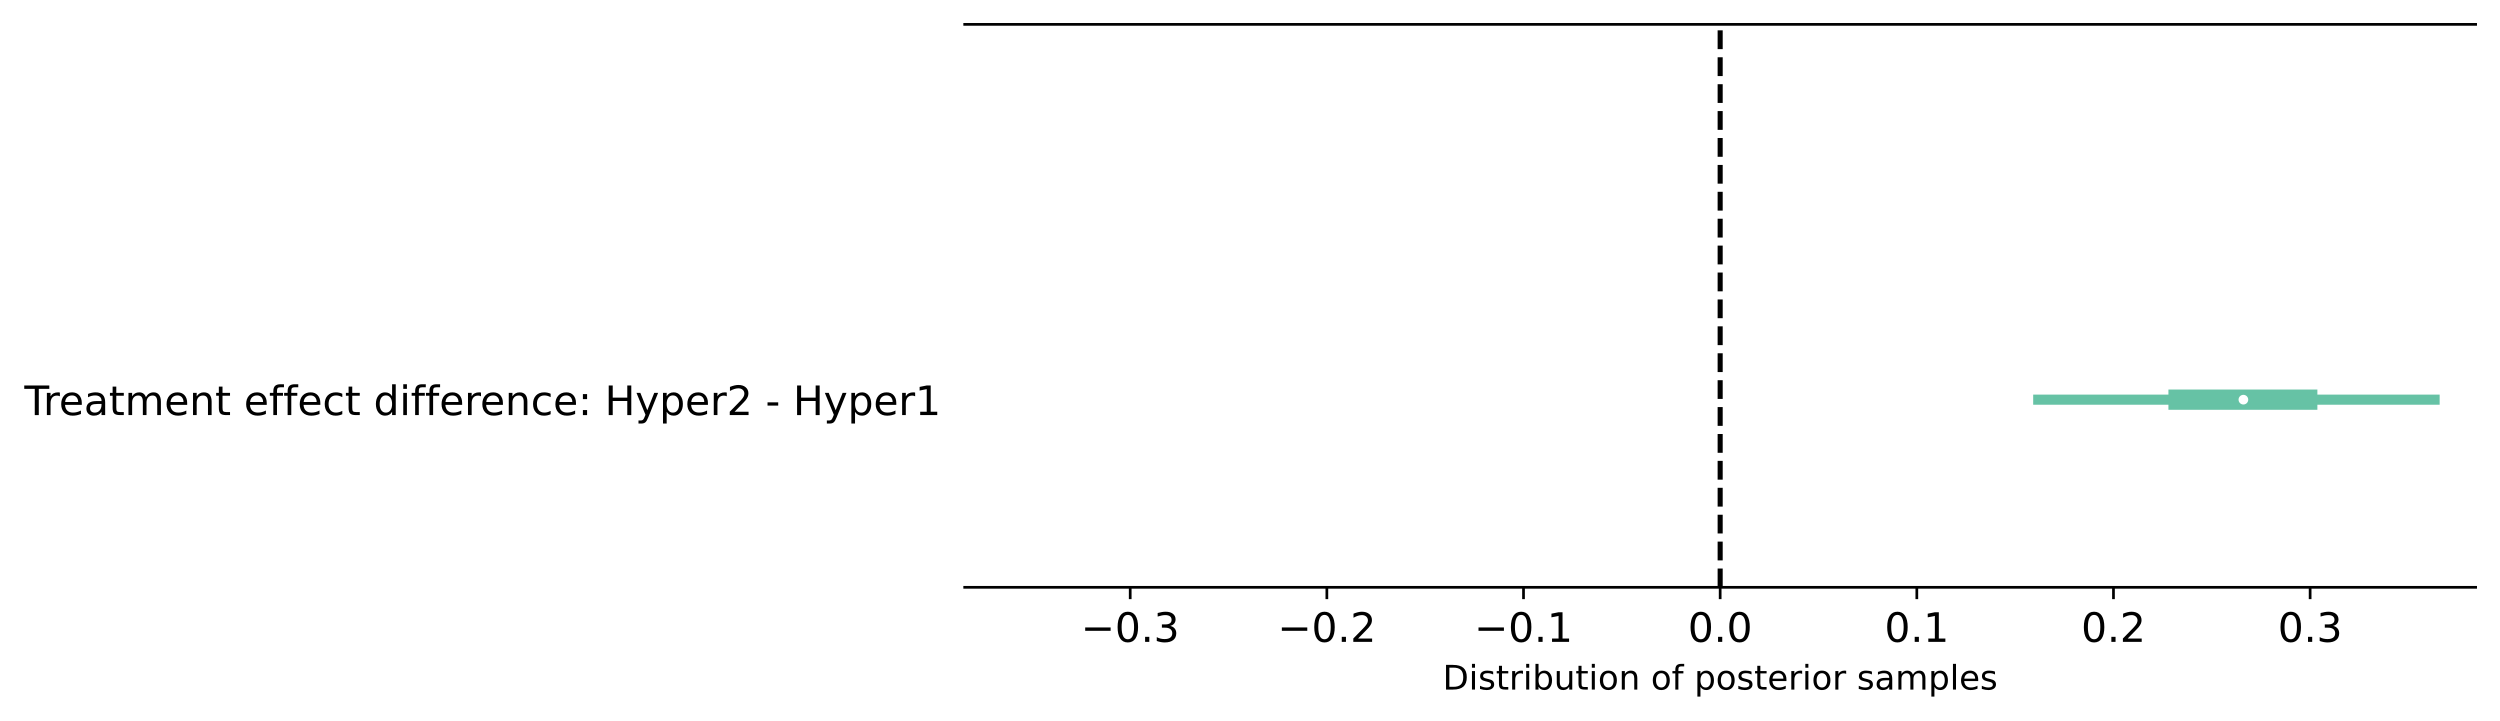
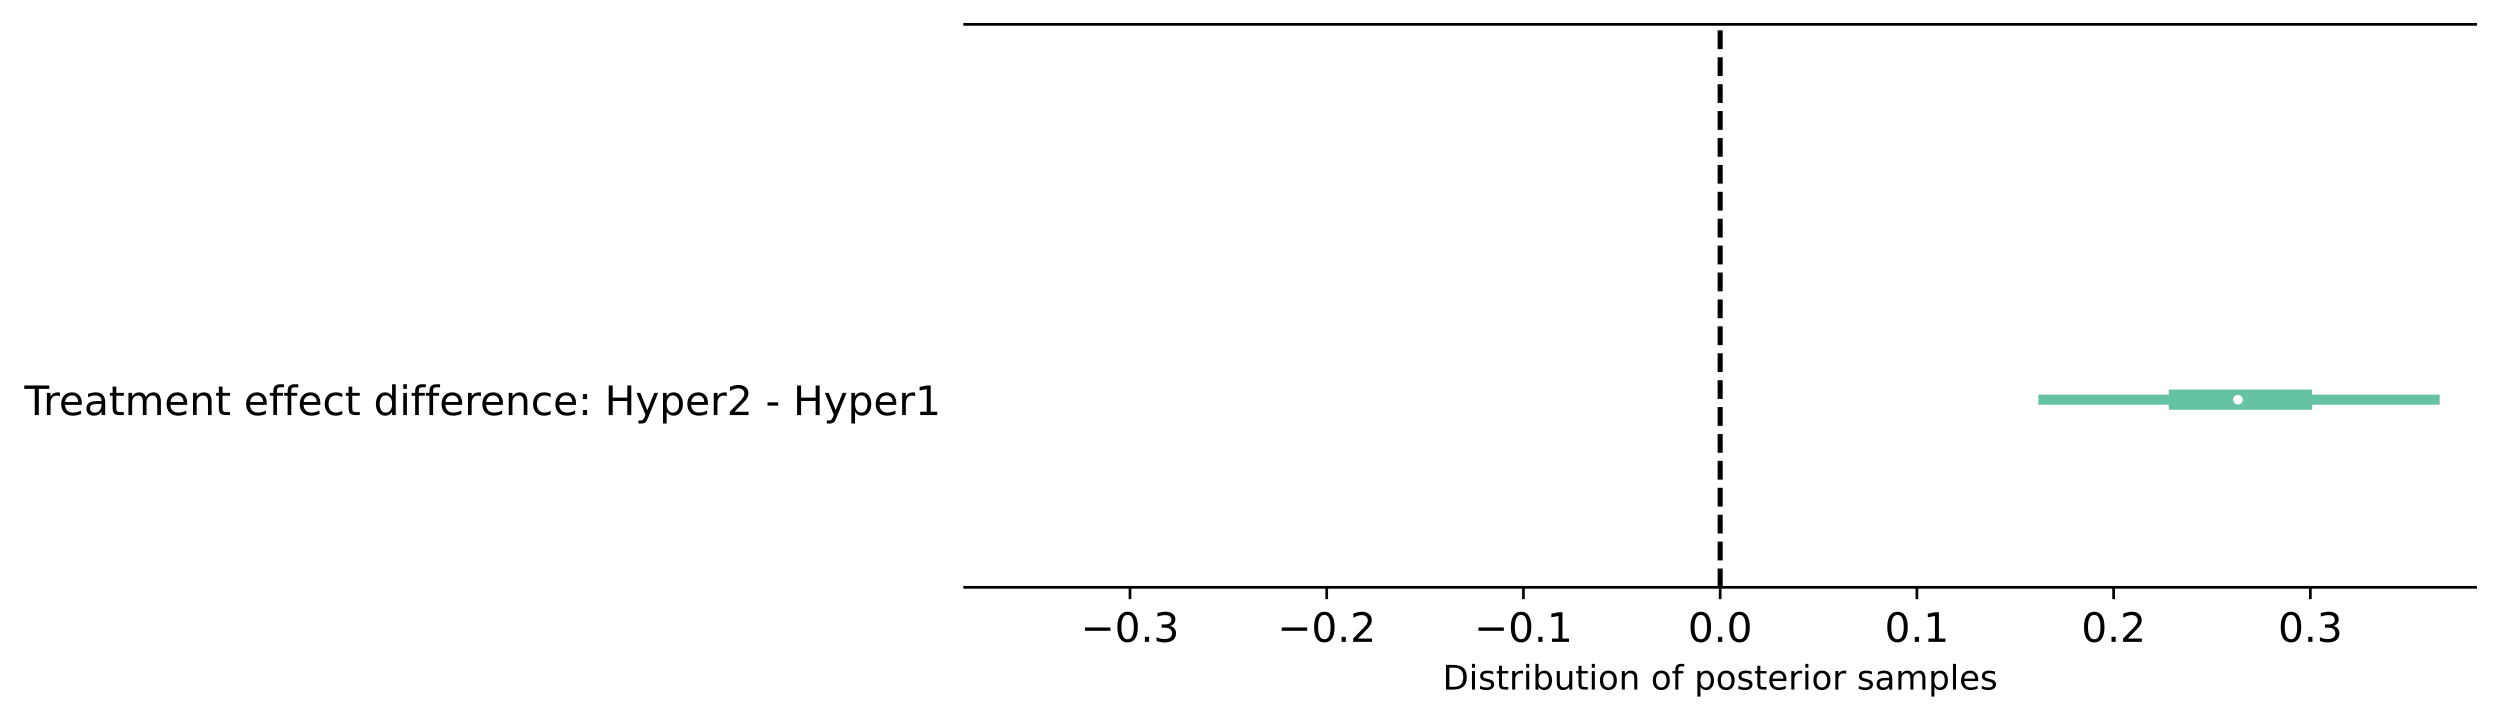
<svg xmlns="http://www.w3.org/2000/svg" xmlns:xlink="http://www.w3.org/1999/xlink" width="738.617pt" height="213.012pt" viewBox="0 0 738.617 213.012" version="1.1">
  <defs>
    <style type="text/css">*{stroke-linejoin: round; stroke-linecap: butt}</style>
  </defs>
  <g id="figure_1">
    <g id="patch_1">
      <path d="M 0 213.012  L 738.617 213.012  L 738.617 0  L 0 0  z " style="fill: #ffffff" />
    </g>
    <g id="axes_1">
      <g id="patch_2">
        <path d="M 285.017 173.52  L 731.418 173.52  L 731.418 7.2  L 285.017 7.2  z " style="fill: #ffffff" />
      </g>
      <g id="matplotlib.axis_1">
        <g id="xtick_1">
          <g id="line2d_1">
            <defs>
-               <path id="m37357a82bc" d="M 0 0  L 0 3.5  " style="stroke: #000000; stroke-width: 0.8" />
+               <path id="m2306883485" d="M 0 0  L 0 3.5  " style="stroke: #000000; stroke-width: 0.8" />
            </defs>
            <g>
-               <use xlink:href="#m37357a82bc" x="333.916" y="173.52" style="stroke: #000000; stroke-width: 0.8" />
+               <use xlink:href="#m2306883485" x="333.85" y="173.52" style="stroke: #000000; stroke-width: 0.8" />
            </g>
          </g>
          <g id="text_1">
-             <g transform="translate(319.3463 189.6381) scale(0.12 -0.12)">
+             <g transform="translate(319.2798 189.6381) scale(0.12 -0.12)">
              <defs>
                <path id="DejaVuSans-2212" d="M 678 2272  L 4684 2272  L 4684 1741  L 678 1741  L 678 2272  z " transform="scale(0.015625)" />
                <path id="DejaVuSans-30" d="M 2034 4250  Q 1547 4250 1301 3770  Q 1056 3291 1056 2328  Q 1056 1369 1301 889  Q 1547 409 2034 409  Q 2525 409 2770 889  Q 3016 1369 3016 2328  Q 3016 3291 2770 3770  Q 2525 4250 2034 4250  z M 2034 4750  Q 2819 4750 3233 4129  Q 3647 3509 3647 2328  Q 3647 1150 3233 529  Q 2819 -91 2034 -91  Q 1250 -91 836 529  Q 422 1150 422 2328  Q 422 3509 836 4129  Q 1250 4750 2034 4750  z " transform="scale(0.015625)" />
                <path id="DejaVuSans-2e" d="M 684 794  L 1344 794  L 1344 0  L 684 0  L 684 794  z " transform="scale(0.015625)" />
                <path id="DejaVuSans-33" d="M 2597 2516  Q 3050 2419 3304 2112  Q 3559 1806 3559 1356  Q 3559 666 3084 287  Q 2609 -91 1734 -91  Q 1441 -91 1130 -33  Q 819 25 488 141  L 488 750  Q 750 597 1062 519  Q 1375 441 1716 441  Q 2309 441 2620 675  Q 2931 909 2931 1356  Q 2931 1769 2642 2001  Q 2353 2234 1838 2234  L 1294 2234  L 1294 2753  L 1863 2753  Q 2328 2753 2575 2939  Q 2822 3125 2822 3475  Q 2822 3834 2567 4026  Q 2313 4219 1838 4219  Q 1578 4219 1281 4162  Q 984 4106 628 3988  L 628 4550  Q 988 4650 1302 4700  Q 1616 4750 1894 4750  Q 2613 4750 3031 4423  Q 3450 4097 3450 3541  Q 3450 3153 3228 2886  Q 3006 2619 2597 2516  z " transform="scale(0.015625)" />
              </defs>
              <use xlink:href="#DejaVuSans-2212" />
              <use xlink:href="#DejaVuSans-30" x="83.789" />
              <use xlink:href="#DejaVuSans-2e" x="147.412" />
              <use xlink:href="#DejaVuSans-33" x="179.199" />
            </g>
          </g>
        </g>
        <g id="xtick_2">
          <g id="line2d_2">
            <g>
-               <use xlink:href="#m37357a82bc" x="392.016" y="173.52" style="stroke: #000000; stroke-width: 0.8" />
+               <use xlink:href="#m2306883485" x="391.972" y="173.52" style="stroke: #000000; stroke-width: 0.8" />
            </g>
          </g>
          <g id="text_2">
-             <g transform="translate(377.4468 189.6381) scale(0.12 -0.12)">
+             <g transform="translate(377.4025 189.6381) scale(0.12 -0.12)">
              <defs>
                <path id="DejaVuSans-32" d="M 1228 531  L 3431 531  L 3431 0  L 469 0  L 469 531  Q 828 903 1448 1529  Q 2069 2156 2228 2338  Q 2531 2678 2651 2914  Q 2772 3150 2772 3378  Q 2772 3750 2511 3984  Q 2250 4219 1831 4219  Q 1534 4219 1204 4116  Q 875 4013 500 3803  L 500 4441  Q 881 4594 1212 4672  Q 1544 4750 1819 4750  Q 2544 4750 2975 4387  Q 3406 4025 3406 3419  Q 3406 3131 3298 2873  Q 3191 2616 2906 2266  Q 2828 2175 2409 1742  Q 1991 1309 1228 531  z " transform="scale(0.015625)" />
              </defs>
              <use xlink:href="#DejaVuSans-2212" />
              <use xlink:href="#DejaVuSans-30" x="83.789" />
              <use xlink:href="#DejaVuSans-2e" x="147.412" />
              <use xlink:href="#DejaVuSans-32" x="179.199" />
            </g>
          </g>
        </g>
        <g id="xtick_3">
          <g id="line2d_3">
            <g>
-               <use xlink:href="#m37357a82bc" x="450.117" y="173.52" style="stroke: #000000; stroke-width: 0.8" />
+               <use xlink:href="#m2306883485" x="450.095" y="173.52" style="stroke: #000000; stroke-width: 0.8" />
            </g>
          </g>
          <g id="text_3">
-             <g transform="translate(435.5473 189.6381) scale(0.12 -0.12)">
+             <g transform="translate(435.5252 189.6381) scale(0.12 -0.12)">
              <defs>
                <path id="DejaVuSans-31" d="M 794 531  L 1825 531  L 1825 4091  L 703 3866  L 703 4441  L 1819 4666  L 2450 4666  L 2450 531  L 3481 531  L 3481 0  L 794 0  L 794 531  z " transform="scale(0.015625)" />
              </defs>
              <use xlink:href="#DejaVuSans-2212" />
              <use xlink:href="#DejaVuSans-30" x="83.789" />
              <use xlink:href="#DejaVuSans-2e" x="147.412" />
              <use xlink:href="#DejaVuSans-31" x="179.199" />
            </g>
          </g>
        </g>
        <g id="xtick_4">
          <g id="line2d_4">
            <g>
-               <use xlink:href="#m37357a82bc" x="508.217" y="173.52" style="stroke: #000000; stroke-width: 0.8" />
+               <use xlink:href="#m2306883485" x="508.217" y="173.52" style="stroke: #000000; stroke-width: 0.8" />
            </g>
          </g>
          <g id="text_4">
            <g transform="translate(498.6756 189.6381) scale(0.12 -0.12)">
              <use xlink:href="#DejaVuSans-30" />
              <use xlink:href="#DejaVuSans-2e" x="63.623" />
              <use xlink:href="#DejaVuSans-30" x="95.41" />
            </g>
          </g>
        </g>
        <g id="xtick_5">
          <g id="line2d_5">
            <g>
-               <use xlink:href="#m37357a82bc" x="566.318" y="173.52" style="stroke: #000000; stroke-width: 0.8" />
+               <use xlink:href="#m2306883485" x="566.34" y="173.52" style="stroke: #000000; stroke-width: 0.8" />
            </g>
          </g>
          <g id="text_5">
-             <g transform="translate(556.7761 189.6381) scale(0.12 -0.12)">
+             <g transform="translate(556.7983 189.6381) scale(0.12 -0.12)">
              <use xlink:href="#DejaVuSans-30" />
              <use xlink:href="#DejaVuSans-2e" x="63.623" />
              <use xlink:href="#DejaVuSans-31" x="95.41" />
            </g>
          </g>
        </g>
        <g id="xtick_6">
          <g id="line2d_6">
            <g>
-               <use xlink:href="#m37357a82bc" x="624.419" y="173.52" style="stroke: #000000; stroke-width: 0.8" />
+               <use xlink:href="#m2306883485" x="624.463" y="173.52" style="stroke: #000000; stroke-width: 0.8" />
            </g>
          </g>
          <g id="text_6">
-             <g transform="translate(614.8767 189.6381) scale(0.12 -0.12)">
+             <g transform="translate(614.9209 189.6381) scale(0.12 -0.12)">
              <use xlink:href="#DejaVuSans-30" />
              <use xlink:href="#DejaVuSans-2e" x="63.623" />
              <use xlink:href="#DejaVuSans-32" x="95.41" />
            </g>
          </g>
        </g>
        <g id="xtick_7">
          <g id="line2d_7">
            <g>
-               <use xlink:href="#m37357a82bc" x="682.519" y="173.52" style="stroke: #000000; stroke-width: 0.8" />
+               <use xlink:href="#m2306883485" x="682.585" y="173.52" style="stroke: #000000; stroke-width: 0.8" />
            </g>
          </g>
          <g id="text_7">
-             <g transform="translate(672.9772 189.6381) scale(0.12 -0.12)">
+             <g transform="translate(673.0436 189.6381) scale(0.12 -0.12)">
              <use xlink:href="#DejaVuSans-30" />
              <use xlink:href="#DejaVuSans-2e" x="63.623" />
              <use xlink:href="#DejaVuSans-33" x="95.41" />
            </g>
          </g>
        </g>
        <g id="text_8">
          <g transform="translate(426.2441 203.7322) scale(0.1 -0.1)">
            <defs>
              <path id="DejaVuSans-44" d="M 1259 4147  L 1259 519  L 2022 519  Q 2988 519 3436 956  Q 3884 1394 3884 2338  Q 3884 3275 3436 3711  Q 2988 4147 2022 4147  L 1259 4147  z M 628 4666  L 1925 4666  Q 3281 4666 3915 4102  Q 4550 3538 4550 2338  Q 4550 1131 3912 565  Q 3275 0 1925 0  L 628 0  L 628 4666  z " transform="scale(0.015625)" />
              <path id="DejaVuSans-69" d="M 603 3500  L 1178 3500  L 1178 0  L 603 0  L 603 3500  z M 603 4863  L 1178 4863  L 1178 4134  L 603 4134  L 603 4863  z " transform="scale(0.015625)" />
              <path id="DejaVuSans-73" d="M 2834 3397  L 2834 2853  Q 2591 2978 2328 3040  Q 2066 3103 1784 3103  Q 1356 3103 1142 2972  Q 928 2841 928 2578  Q 928 2378 1081 2264  Q 1234 2150 1697 2047  L 1894 2003  Q 2506 1872 2764 1633  Q 3022 1394 3022 966  Q 3022 478 2636 193  Q 2250 -91 1575 -91  Q 1294 -91 989 -36  Q 684 19 347 128  L 347 722  Q 666 556 975 473  Q 1284 391 1588 391  Q 1994 391 2212 530  Q 2431 669 2431 922  Q 2431 1156 2273 1281  Q 2116 1406 1581 1522  L 1381 1569  Q 847 1681 609 1914  Q 372 2147 372 2553  Q 372 3047 722 3315  Q 1072 3584 1716 3584  Q 2034 3584 2315 3537  Q 2597 3491 2834 3397  z " transform="scale(0.015625)" />
              <path id="DejaVuSans-74" d="M 1172 4494  L 1172 3500  L 2356 3500  L 2356 3053  L 1172 3053  L 1172 1153  Q 1172 725 1289 603  Q 1406 481 1766 481  L 2356 481  L 2356 0  L 1766 0  Q 1100 0 847 248  Q 594 497 594 1153  L 594 3053  L 172 3053  L 172 3500  L 594 3500  L 594 4494  L 1172 4494  z " transform="scale(0.015625)" />
              <path id="DejaVuSans-72" d="M 2631 2963  Q 2534 3019 2420 3045  Q 2306 3072 2169 3072  Q 1681 3072 1420 2755  Q 1159 2438 1159 1844  L 1159 0  L 581 0  L 581 3500  L 1159 3500  L 1159 2956  Q 1341 3275 1631 3429  Q 1922 3584 2338 3584  Q 2397 3584 2469 3576  Q 2541 3569 2628 3553  L 2631 2963  z " transform="scale(0.015625)" />
              <path id="DejaVuSans-62" d="M 3116 1747  Q 3116 2381 2855 2742  Q 2594 3103 2138 3103  Q 1681 3103 1420 2742  Q 1159 2381 1159 1747  Q 1159 1113 1420 752  Q 1681 391 2138 391  Q 2594 391 2855 752  Q 3116 1113 3116 1747  z M 1159 2969  Q 1341 3281 1617 3432  Q 1894 3584 2278 3584  Q 2916 3584 3314 3078  Q 3713 2572 3713 1747  Q 3713 922 3314 415  Q 2916 -91 2278 -91  Q 1894 -91 1617 61  Q 1341 213 1159 525  L 1159 0  L 581 0  L 581 4863  L 1159 4863  L 1159 2969  z " transform="scale(0.015625)" />
              <path id="DejaVuSans-75" d="M 544 1381  L 544 3500  L 1119 3500  L 1119 1403  Q 1119 906 1312 657  Q 1506 409 1894 409  Q 2359 409 2629 706  Q 2900 1003 2900 1516  L 2900 3500  L 3475 3500  L 3475 0  L 2900 0  L 2900 538  Q 2691 219 2414 64  Q 2138 -91 1772 -91  Q 1169 -91 856 284  Q 544 659 544 1381  z M 1991 3584  L 1991 3584  z " transform="scale(0.015625)" />
              <path id="DejaVuSans-6f" d="M 1959 3097  Q 1497 3097 1228 2736  Q 959 2375 959 1747  Q 959 1119 1226 758  Q 1494 397 1959 397  Q 2419 397 2687 759  Q 2956 1122 2956 1747  Q 2956 2369 2687 2733  Q 2419 3097 1959 3097  z M 1959 3584  Q 2709 3584 3137 3096  Q 3566 2609 3566 1747  Q 3566 888 3137 398  Q 2709 -91 1959 -91  Q 1206 -91 779 398  Q 353 888 353 1747  Q 353 2609 779 3096  Q 1206 3584 1959 3584  z " transform="scale(0.015625)" />
              <path id="DejaVuSans-6e" d="M 3513 2113  L 3513 0  L 2938 0  L 2938 2094  Q 2938 2591 2744 2837  Q 2550 3084 2163 3084  Q 1697 3084 1428 2787  Q 1159 2491 1159 1978  L 1159 0  L 581 0  L 581 3500  L 1159 3500  L 1159 2956  Q 1366 3272 1645 3428  Q 1925 3584 2291 3584  Q 2894 3584 3203 3211  Q 3513 2838 3513 2113  z " transform="scale(0.015625)" />
              <path id="DejaVuSans-20" transform="scale(0.015625)" />
              <path id="DejaVuSans-66" d="M 2375 4863  L 2375 4384  L 1825 4384  Q 1516 4384 1395 4259  Q 1275 4134 1275 3809  L 1275 3500  L 2222 3500  L 2222 3053  L 1275 3053  L 1275 0  L 697 0  L 697 3053  L 147 3053  L 147 3500  L 697 3500  L 697 3744  Q 697 4328 969 4595  Q 1241 4863 1831 4863  L 2375 4863  z " transform="scale(0.015625)" />
              <path id="DejaVuSans-70" d="M 1159 525  L 1159 -1331  L 581 -1331  L 581 3500  L 1159 3500  L 1159 2969  Q 1341 3281 1617 3432  Q 1894 3584 2278 3584  Q 2916 3584 3314 3078  Q 3713 2572 3713 1747  Q 3713 922 3314 415  Q 2916 -91 2278 -91  Q 1894 -91 1617 61  Q 1341 213 1159 525  z M 3116 1747  Q 3116 2381 2855 2742  Q 2594 3103 2138 3103  Q 1681 3103 1420 2742  Q 1159 2381 1159 1747  Q 1159 1113 1420 752  Q 1681 391 2138 391  Q 2594 391 2855 752  Q 3116 1113 3116 1747  z " transform="scale(0.015625)" />
              <path id="DejaVuSans-65" d="M 3597 1894  L 3597 1613  L 953 1613  Q 991 1019 1311 708  Q 1631 397 2203 397  Q 2534 397 2845 478  Q 3156 559 3463 722  L 3463 178  Q 3153 47 2828 -22  Q 2503 -91 2169 -91  Q 1331 -91 842 396  Q 353 884 353 1716  Q 353 2575 817 3079  Q 1281 3584 2069 3584  Q 2775 3584 3186 3129  Q 3597 2675 3597 1894  z M 3022 2063  Q 3016 2534 2758 2815  Q 2500 3097 2075 3097  Q 1594 3097 1305 2825  Q 1016 2553 972 2059  L 3022 2063  z " transform="scale(0.015625)" />
              <path id="DejaVuSans-61" d="M 2194 1759  Q 1497 1759 1228 1600  Q 959 1441 959 1056  Q 959 750 1161 570  Q 1363 391 1709 391  Q 2188 391 2477 730  Q 2766 1069 2766 1631  L 2766 1759  L 2194 1759  z M 3341 1997  L 3341 0  L 2766 0  L 2766 531  Q 2569 213 2275 61  Q 1981 -91 1556 -91  Q 1019 -91 701 211  Q 384 513 384 1019  Q 384 1609 779 1909  Q 1175 2209 1959 2209  L 2766 2209  L 2766 2266  Q 2766 2663 2505 2880  Q 2244 3097 1772 3097  Q 1472 3097 1187 3025  Q 903 2953 641 2809  L 641 3341  Q 956 3463 1253 3523  Q 1550 3584 1831 3584  Q 2591 3584 2966 3190  Q 3341 2797 3341 1997  z " transform="scale(0.015625)" />
              <path id="DejaVuSans-6d" d="M 3328 2828  Q 3544 3216 3844 3400  Q 4144 3584 4550 3584  Q 5097 3584 5394 3201  Q 5691 2819 5691 2113  L 5691 0  L 5113 0  L 5113 2094  Q 5113 2597 4934 2840  Q 4756 3084 4391 3084  Q 3944 3084 3684 2787  Q 3425 2491 3425 1978  L 3425 0  L 2847 0  L 2847 2094  Q 2847 2600 2669 2842  Q 2491 3084 2119 3084  Q 1678 3084 1418 2786  Q 1159 2488 1159 1978  L 1159 0  L 581 0  L 581 3500  L 1159 3500  L 1159 2956  Q 1356 3278 1631 3431  Q 1906 3584 2284 3584  Q 2666 3584 2933 3390  Q 3200 3197 3328 2828  z " transform="scale(0.015625)" />
              <path id="DejaVuSans-6c" d="M 603 4863  L 1178 4863  L 1178 0  L 603 0  L 603 4863  z " transform="scale(0.015625)" />
            </defs>
            <use xlink:href="#DejaVuSans-44" />
            <use xlink:href="#DejaVuSans-69" x="77.002" />
            <use xlink:href="#DejaVuSans-73" x="104.785" />
            <use xlink:href="#DejaVuSans-74" x="156.885" />
            <use xlink:href="#DejaVuSans-72" x="196.094" />
            <use xlink:href="#DejaVuSans-69" x="237.207" />
            <use xlink:href="#DejaVuSans-62" x="264.99" />
            <use xlink:href="#DejaVuSans-75" x="328.467" />
            <use xlink:href="#DejaVuSans-74" x="391.846" />
            <use xlink:href="#DejaVuSans-69" x="431.055" />
            <use xlink:href="#DejaVuSans-6f" x="458.838" />
            <use xlink:href="#DejaVuSans-6e" x="520.02" />
            <use xlink:href="#DejaVuSans-20" x="583.398" />
            <use xlink:href="#DejaVuSans-6f" x="615.186" />
            <use xlink:href="#DejaVuSans-66" x="676.367" />
            <use xlink:href="#DejaVuSans-20" x="711.572" />
            <use xlink:href="#DejaVuSans-70" x="743.359" />
            <use xlink:href="#DejaVuSans-6f" x="806.836" />
            <use xlink:href="#DejaVuSans-73" x="868.018" />
            <use xlink:href="#DejaVuSans-74" x="920.117" />
            <use xlink:href="#DejaVuSans-65" x="959.326" />
            <use xlink:href="#DejaVuSans-72" x="1020.85" />
            <use xlink:href="#DejaVuSans-69" x="1061.963" />
            <use xlink:href="#DejaVuSans-6f" x="1089.746" />
            <use xlink:href="#DejaVuSans-72" x="1150.928" />
            <use xlink:href="#DejaVuSans-20" x="1192.041" />
            <use xlink:href="#DejaVuSans-73" x="1223.828" />
            <use xlink:href="#DejaVuSans-61" x="1275.928" />
            <use xlink:href="#DejaVuSans-6d" x="1337.207" />
            <use xlink:href="#DejaVuSans-70" x="1434.619" />
            <use xlink:href="#DejaVuSans-6c" x="1498.096" />
            <use xlink:href="#DejaVuSans-65" x="1525.879" />
            <use xlink:href="#DejaVuSans-73" x="1587.402" />
          </g>
        </g>
      </g>
      <g id="matplotlib.axis_2">
        <g id="ytick_1">
          <g id="text_9">
            <g transform="translate(7.2 122.6391) scale(0.12 -0.12)">
              <defs>
                <path id="DejaVuSans-54" d="M -19 4666  L 3928 4666  L 3928 4134  L 2272 4134  L 2272 0  L 1638 0  L 1638 4134  L -19 4134  L -19 4666  z " transform="scale(0.015625)" />
                <path id="DejaVuSans-63" d="M 3122 3366  L 3122 2828  Q 2878 2963 2633 3030  Q 2388 3097 2138 3097  Q 1578 3097 1268 2742  Q 959 2388 959 1747  Q 959 1106 1268 751  Q 1578 397 2138 397  Q 2388 397 2633 464  Q 2878 531 3122 666  L 3122 134  Q 2881 22 2623 -34  Q 2366 -91 2075 -91  Q 1284 -91 818 406  Q 353 903 353 1747  Q 353 2603 823 3093  Q 1294 3584 2113 3584  Q 2378 3584 2631 3529  Q 2884 3475 3122 3366  z " transform="scale(0.015625)" />
                <path id="DejaVuSans-64" d="M 2906 2969  L 2906 4863  L 3481 4863  L 3481 0  L 2906 0  L 2906 525  Q 2725 213 2448 61  Q 2172 -91 1784 -91  Q 1150 -91 751 415  Q 353 922 353 1747  Q 353 2572 751 3078  Q 1150 3584 1784 3584  Q 2172 3584 2448 3432  Q 2725 3281 2906 2969  z M 947 1747  Q 947 1113 1208 752  Q 1469 391 1925 391  Q 2381 391 2643 752  Q 2906 1113 2906 1747  Q 2906 2381 2643 2742  Q 2381 3103 1925 3103  Q 1469 3103 1208 2742  Q 947 2381 947 1747  z " transform="scale(0.015625)" />
                <path id="DejaVuSans-3a" d="M 750 794  L 1409 794  L 1409 0  L 750 0  L 750 794  z M 750 3309  L 1409 3309  L 1409 2516  L 750 2516  L 750 3309  z " transform="scale(0.015625)" />
                <path id="DejaVuSans-48" d="M 628 4666  L 1259 4666  L 1259 2753  L 3553 2753  L 3553 4666  L 4184 4666  L 4184 0  L 3553 0  L 3553 2222  L 1259 2222  L 1259 0  L 628 0  L 628 4666  z " transform="scale(0.015625)" />
                <path id="DejaVuSans-79" d="M 2059 -325  Q 1816 -950 1584 -1140  Q 1353 -1331 966 -1331  L 506 -1331  L 506 -850  L 844 -850  Q 1081 -850 1212 -737  Q 1344 -625 1503 -206  L 1606 56  L 191 3500  L 800 3500  L 1894 763  L 2988 3500  L 3597 3500  L 2059 -325  z " transform="scale(0.015625)" />
                <path id="DejaVuSans-2d" d="M 313 2009  L 1997 2009  L 1997 1497  L 313 1497  L 313 2009  z " transform="scale(0.015625)" />
              </defs>
              <use xlink:href="#DejaVuSans-54" />
              <use xlink:href="#DejaVuSans-72" x="46.334" />
              <use xlink:href="#DejaVuSans-65" x="85.197" />
              <use xlink:href="#DejaVuSans-61" x="146.721" />
              <use xlink:href="#DejaVuSans-74" x="208" />
              <use xlink:href="#DejaVuSans-6d" x="247.209" />
              <use xlink:href="#DejaVuSans-65" x="344.621" />
              <use xlink:href="#DejaVuSans-6e" x="406.145" />
              <use xlink:href="#DejaVuSans-74" x="469.523" />
              <use xlink:href="#DejaVuSans-20" x="508.732" />
              <use xlink:href="#DejaVuSans-65" x="540.52" />
              <use xlink:href="#DejaVuSans-66" x="602.043" />
              <use xlink:href="#DejaVuSans-66" x="637.248" />
              <use xlink:href="#DejaVuSans-65" x="672.453" />
              <use xlink:href="#DejaVuSans-63" x="733.977" />
              <use xlink:href="#DejaVuSans-74" x="788.957" />
              <use xlink:href="#DejaVuSans-20" x="828.166" />
              <use xlink:href="#DejaVuSans-64" x="859.953" />
              <use xlink:href="#DejaVuSans-69" x="923.43" />
              <use xlink:href="#DejaVuSans-66" x="951.213" />
              <use xlink:href="#DejaVuSans-66" x="986.418" />
              <use xlink:href="#DejaVuSans-65" x="1021.623" />
              <use xlink:href="#DejaVuSans-72" x="1083.146" />
              <use xlink:href="#DejaVuSans-65" x="1122.01" />
              <use xlink:href="#DejaVuSans-6e" x="1183.533" />
              <use xlink:href="#DejaVuSans-63" x="1246.912" />
              <use xlink:href="#DejaVuSans-65" x="1301.893" />
              <use xlink:href="#DejaVuSans-3a" x="1363.416" />
              <use xlink:href="#DejaVuSans-20" x="1397.107" />
              <use xlink:href="#DejaVuSans-48" x="1428.895" />
              <use xlink:href="#DejaVuSans-79" x="1504.09" />
              <use xlink:href="#DejaVuSans-70" x="1563.27" />
              <use xlink:href="#DejaVuSans-65" x="1626.746" />
              <use xlink:href="#DejaVuSans-72" x="1688.27" />
              <use xlink:href="#DejaVuSans-32" x="1729.383" />
              <use xlink:href="#DejaVuSans-20" x="1793.006" />
              <use xlink:href="#DejaVuSans-2d" x="1824.793" />
              <use xlink:href="#DejaVuSans-20" x="1860.877" />
              <use xlink:href="#DejaVuSans-48" x="1892.664" />
              <use xlink:href="#DejaVuSans-79" x="1967.859" />
              <use xlink:href="#DejaVuSans-70" x="2027.039" />
              <use xlink:href="#DejaVuSans-65" x="2090.516" />
              <use xlink:href="#DejaVuSans-72" x="2152.039" />
              <use xlink:href="#DejaVuSans-31" x="2193.152" />
            </g>
          </g>
        </g>
      </g>
      <g id="LineCollection_1">
-         <path d="M 600.697 118.08  L 720.789 118.08  " clip-path="url(#p4e7b327a1c)" style="fill: none; stroke: #66c2a5; stroke-width: 3" />
+         <path d="M 602.227 118.08  L 720.789 118.08  " clip-path="url(#p293cee9ef2)" style="fill: none; stroke: #66c2a5; stroke-width: 3" />
      </g>
      <g id="LineCollection_2">
-         <path d="M 640.655 118.08  L 684.661 118.08  " clip-path="url(#p4e7b327a1c)" style="fill: none; stroke: #66c2a5; stroke-width: 6" />
+         <path d="M 640.763 118.08  L 683.125 118.08  " clip-path="url(#p293cee9ef2)" style="fill: none; stroke: #66c2a5; stroke-width: 6" />
      </g>
      <g id="line2d_8">
        <defs>
-           <path id="m841d69e504" d="M 0 1.929  C 0.511 1.929 1.002 1.725 1.364 1.364  C 1.725 1.002 1.929 0.511 1.929 0  C 1.929 -0.511 1.725 -1.002 1.364 -1.364  C 1.002 -1.725 0.511 -1.929 0 -1.929  C -0.511 -1.929 -1.002 -1.725 -1.364 -1.364  C -1.725 -1.002 -1.929 -0.511 -1.929 0  C -1.929 0.511 -1.725 1.002 -1.364 1.364  C -1.002 1.725 -0.511 1.929 0 1.929  z " style="stroke: #66c2a5" />
+           <path id="m5b9399368e" d="M 0 1.929  C 0.511 1.929 1.002 1.725 1.364 1.364  C 1.725 1.002 1.929 0.511 1.929 0  C 1.929 -0.511 1.725 -1.002 1.364 -1.364  C 1.002 -1.725 0.511 -1.929 0 -1.929  C -0.511 -1.929 -1.002 -1.725 -1.364 -1.364  C -1.725 -1.002 -1.929 -0.511 -1.929 0  C -1.929 0.511 -1.725 1.002 -1.364 1.364  C -1.002 1.725 -0.511 1.929 0 1.929  z " style="stroke: #66c2a5" />
        </defs>
-         <g clip-path="url(#p4e7b327a1c)">
-           <use xlink:href="#m841d69e504" x="662.803" y="118.08" style="fill: #ffffff; stroke: #66c2a5" />
+         <g clip-path="url(#p293cee9ef2)">
+           <use xlink:href="#m5b9399368e" x="661.187" y="118.08" style="fill: #ffffff; stroke: #66c2a5" />
        </g>
      </g>
      <g id="line2d_9">
-         <path d="M 508.217 173.52  L 508.217 7.2  " clip-path="url(#p4e7b327a1c)" style="fill: none; stroke-dasharray: 5.55,2.4; stroke-dashoffset: 0; stroke: #000000; stroke-width: 1.5" />
+         <path d="M 508.217 173.52  L 508.217 7.2  " clip-path="url(#p293cee9ef2)" style="fill: none; stroke-dasharray: 5.55,2.4; stroke-dashoffset: 0; stroke: #000000; stroke-width: 1.5" />
      </g>
      <g id="patch_3">
        <path d="M 285.017 173.52  L 731.418 173.52  " style="fill: none; stroke: #000000; stroke-width: 0.8; stroke-linejoin: miter; stroke-linecap: square" />
      </g>
      <g id="patch_4">
        <path d="M 285.017 7.2  L 731.418 7.2  " style="fill: none; stroke: #000000; stroke-width: 0.8; stroke-linejoin: miter; stroke-linecap: square" />
      </g>
    </g>
  </g>
  <defs>
-     <clipPath id="p4e7b327a1c">
+     <clipPath id="p293cee9ef2">
      <rect x="285.017" y="7.2" width="446.4" height="166.32" />
    </clipPath>
  </defs>
</svg>
